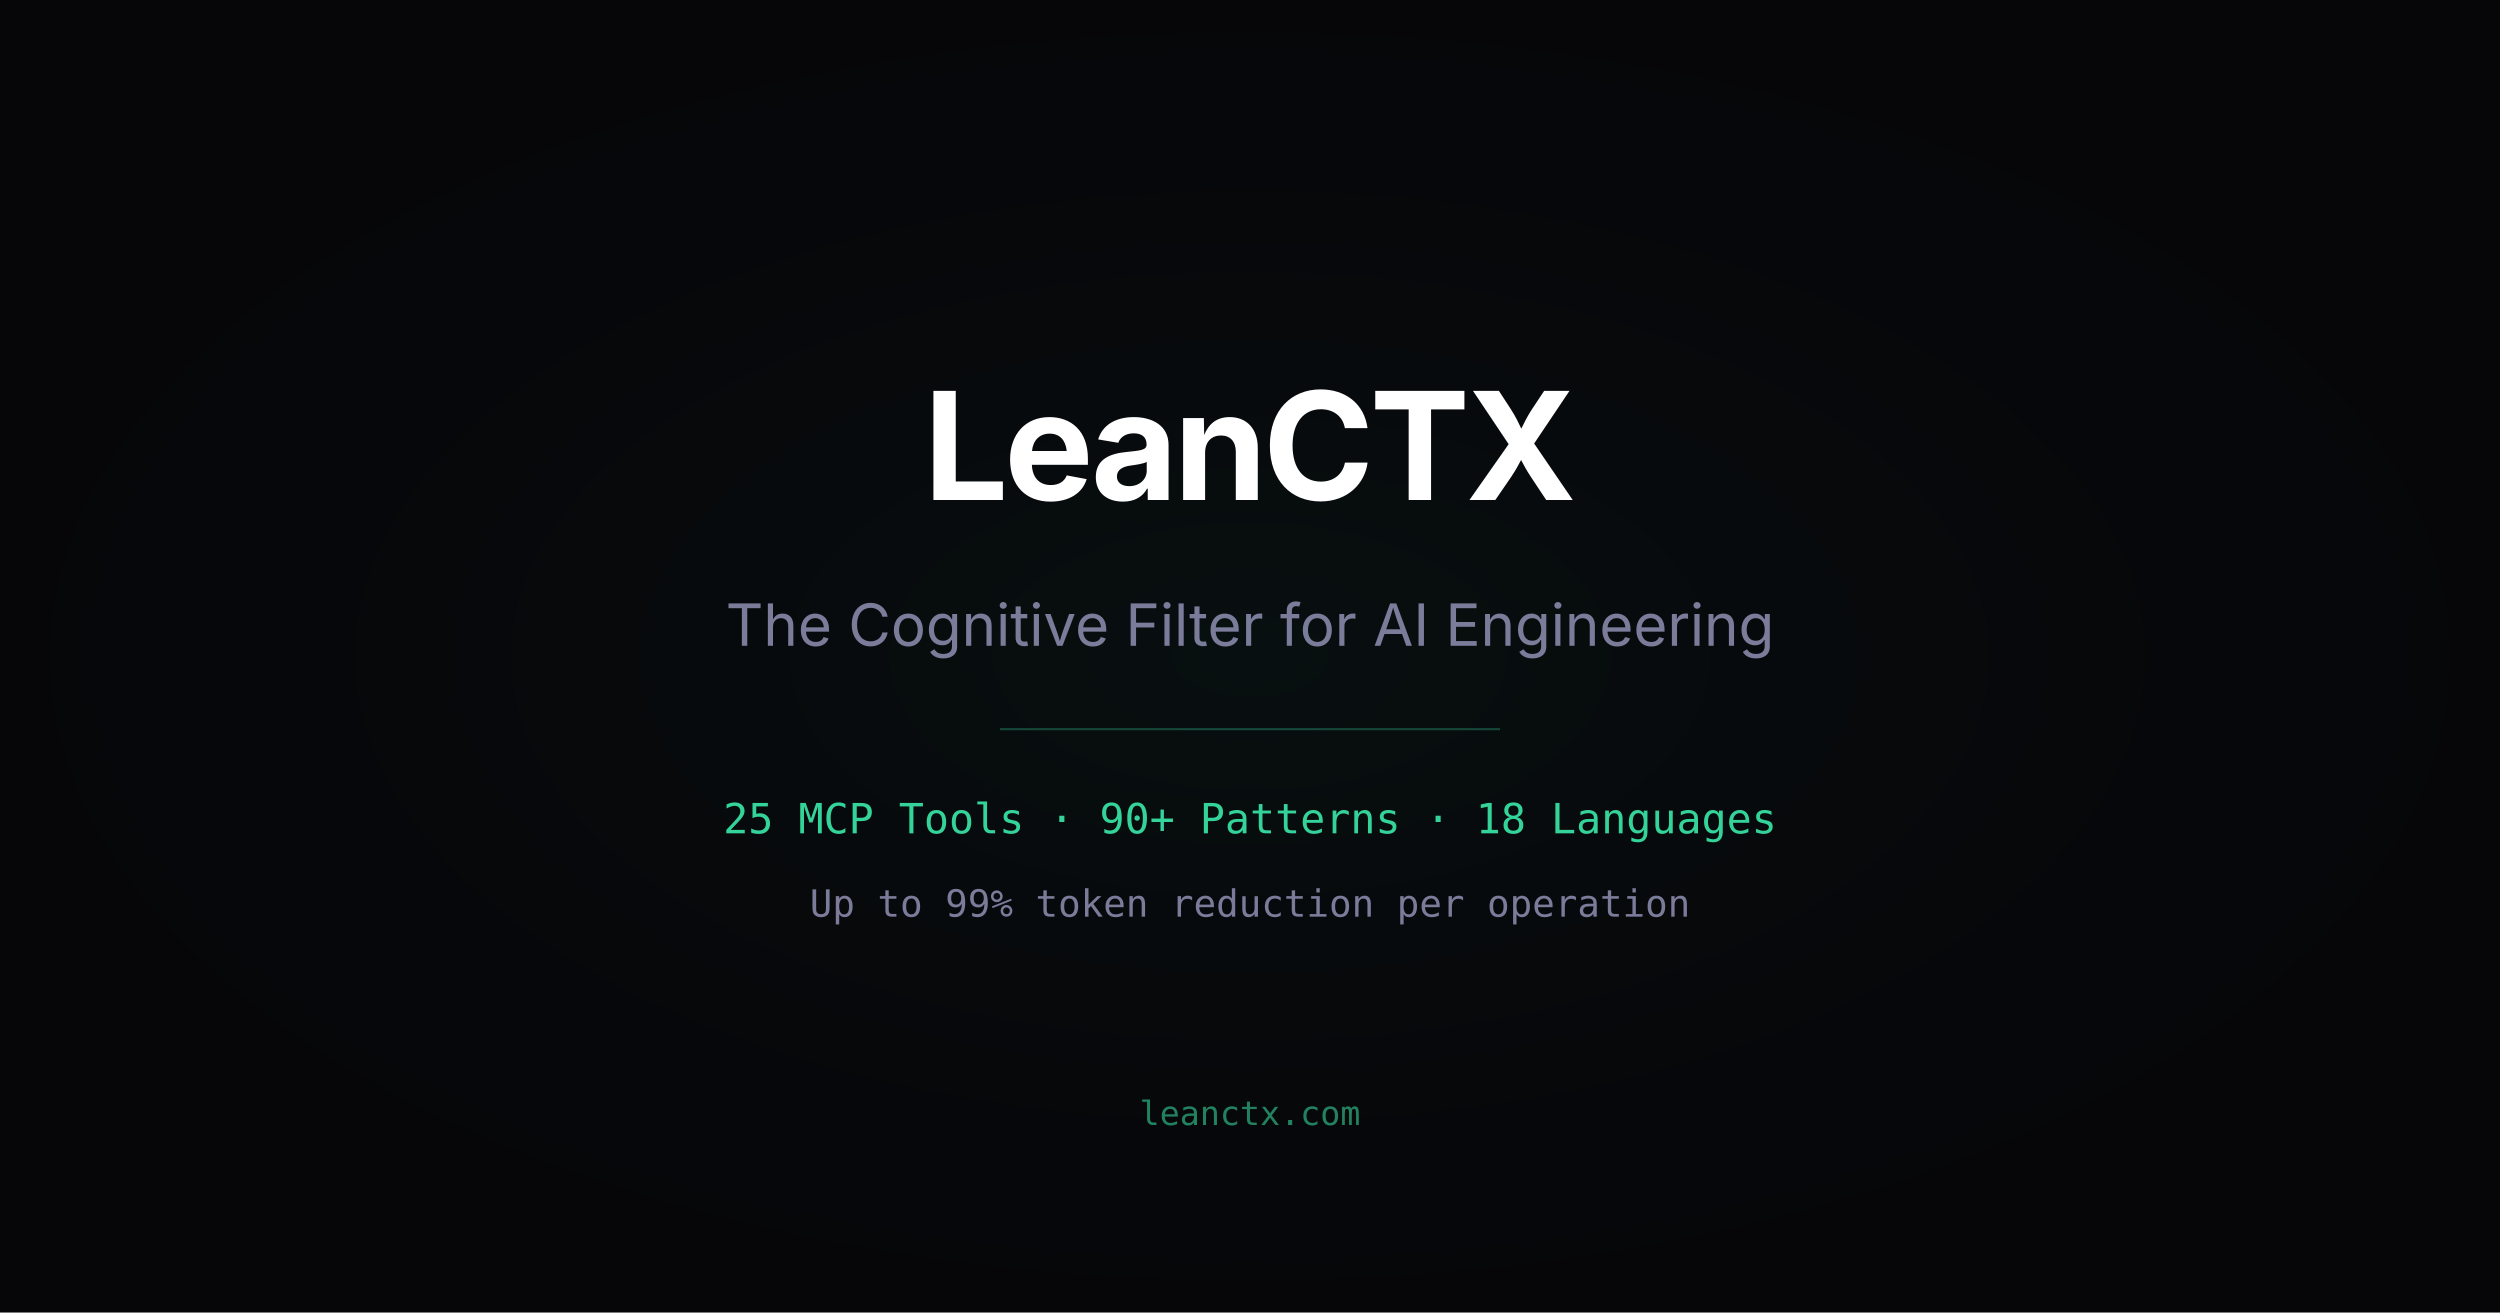
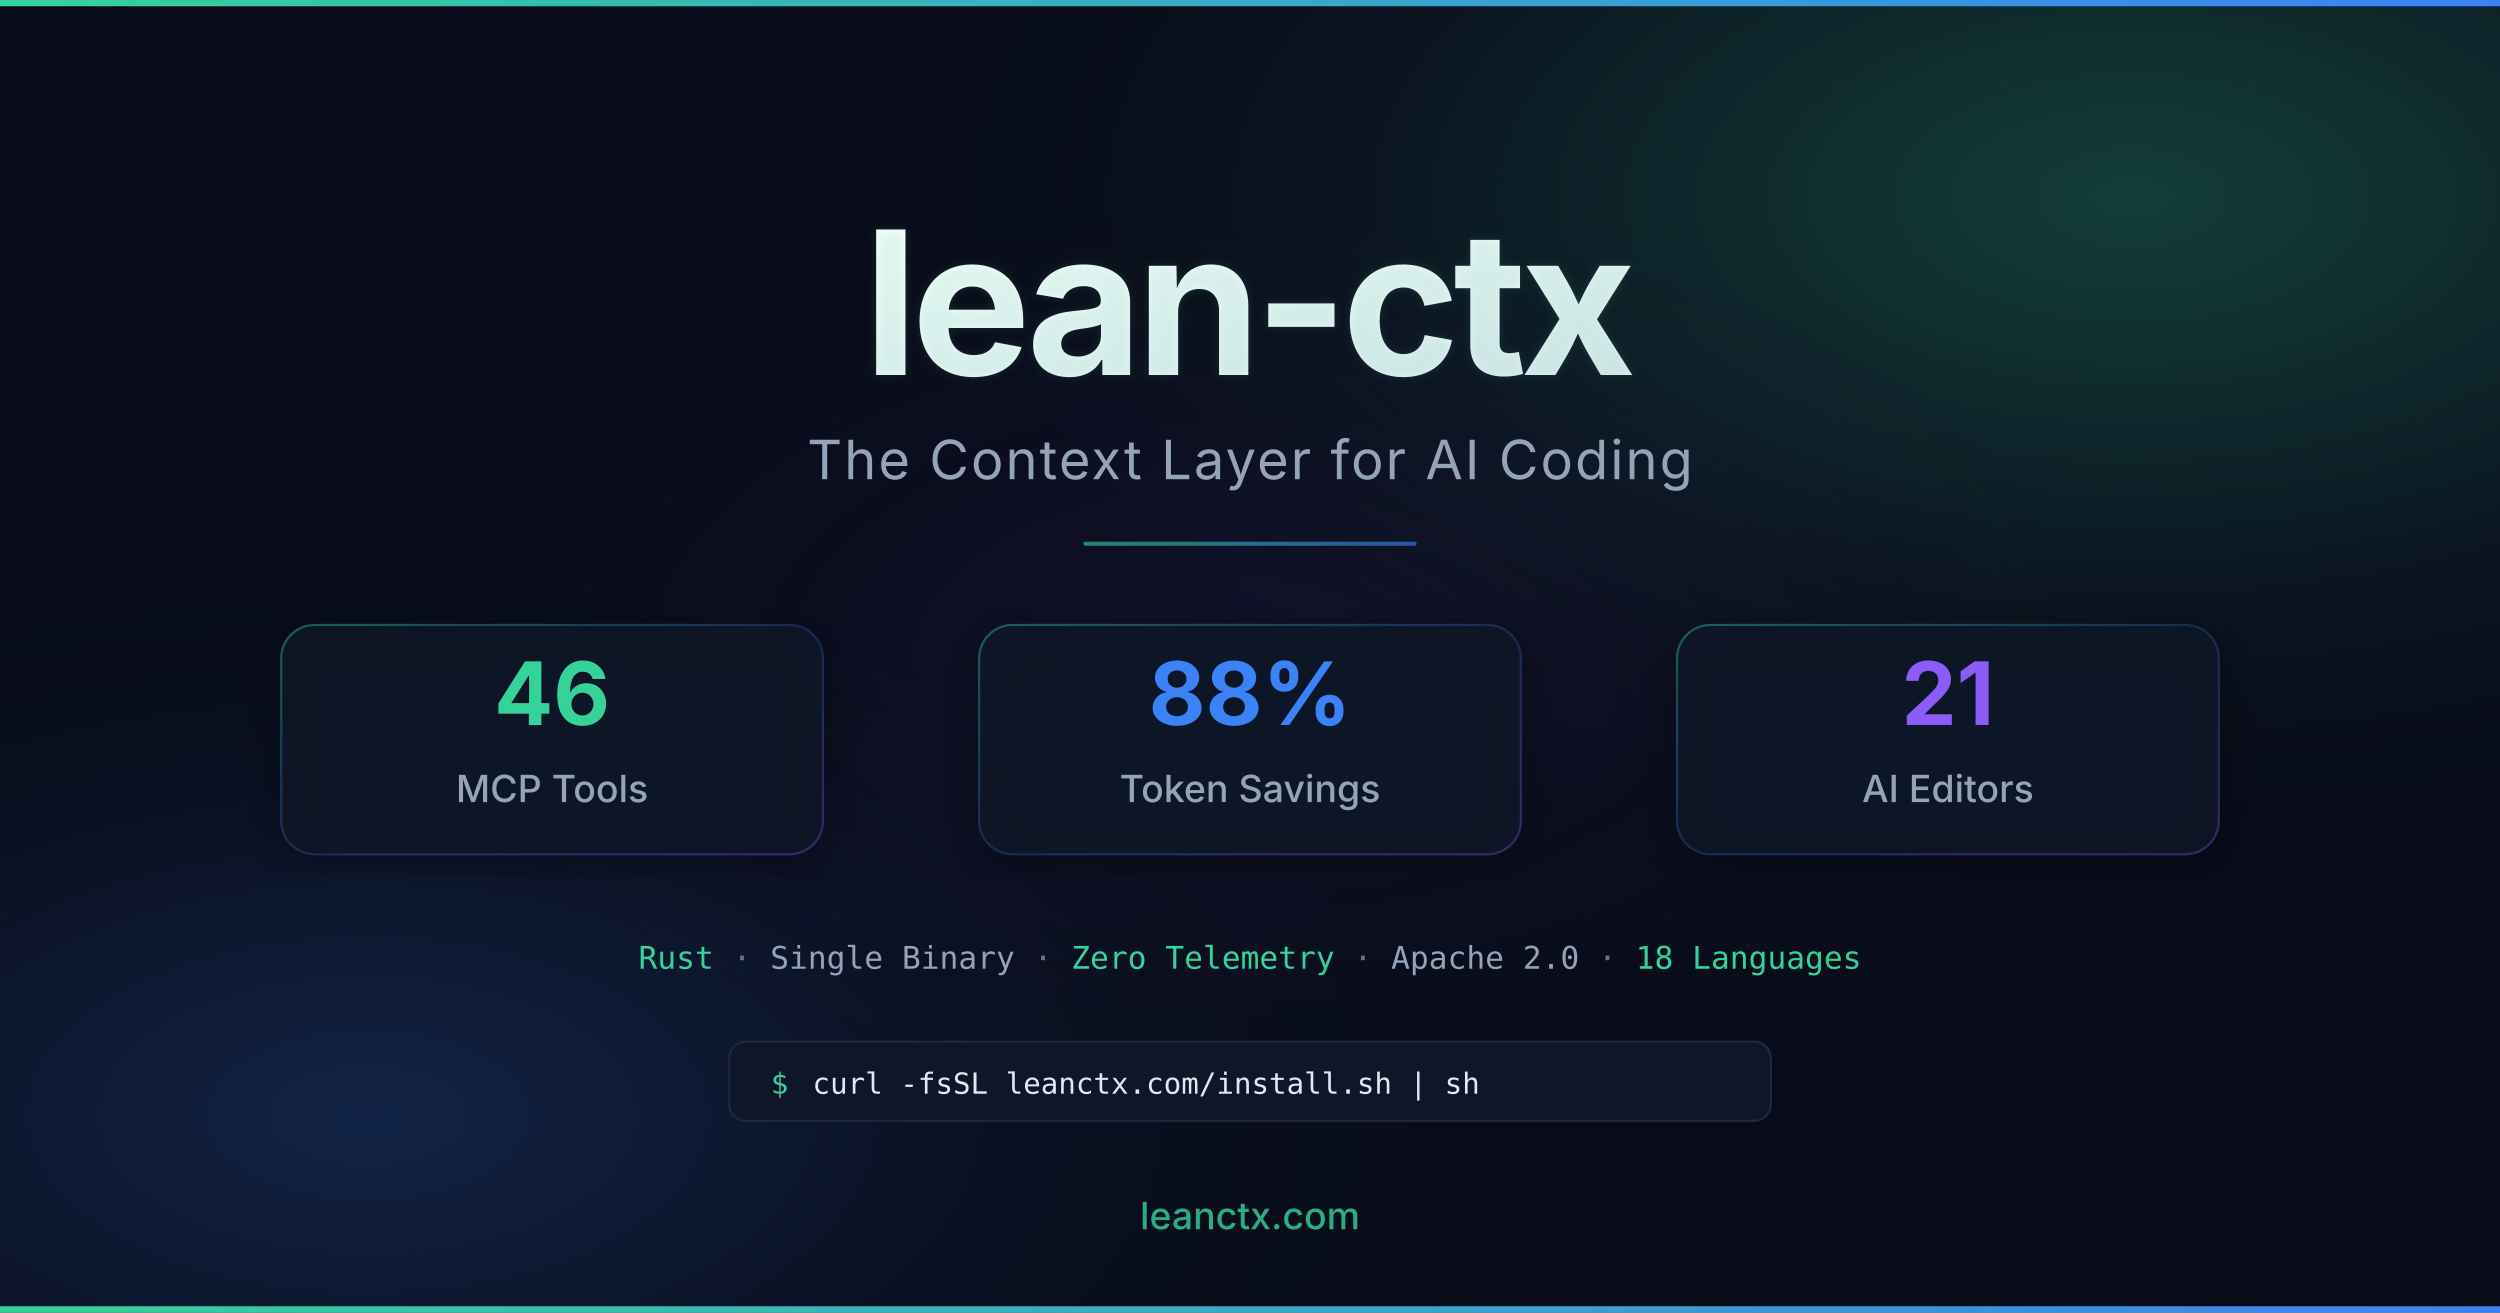
<svg xmlns="http://www.w3.org/2000/svg" width="1200" height="630" viewBox="0 0 1200 630" fill="none">
-   <rect width="1200" height="630" fill="#060609" />
-   <rect x="0" y="0" width="1200" height="630" fill="url(#grad)" opacity="0.3" />
  <defs>
-     <radialGradient id="grad" cx="50%" cy="50%" r="60%">
-       <stop offset="0%" stop-color="#34d399" stop-opacity="0.15" />
-       <stop offset="100%" stop-color="#060609" stop-opacity="0" />
+     <radialGradient id="glow1" cx="85%" cy="15%" r="50%">
+       <stop offset="0%" stop-color="#34d399" stop-opacity="0.25" />
+       <stop offset="60%" stop-color="#34d399" stop-opacity="0.05" />
+       <stop offset="100%" stop-color="#0A0E1A" stop-opacity="0" />
    </radialGradient>
+     <radialGradient id="glow2" cx="15%" cy="85%" r="45%">
+       <stop offset="0%" stop-color="#3b82f6" stop-opacity="0.2" />
+       <stop offset="50%" stop-color="#3b82f6" stop-opacity="0.05" />
+       <stop offset="100%" stop-color="#0A0E1A" stop-opacity="0" />
+     </radialGradient>
+     <radialGradient id="glow3" cx="50%" cy="50%" r="40%">
+       <stop offset="0%" stop-color="#8b5cf6" stop-opacity="0.08" />
+       <stop offset="100%" stop-color="#0A0E1A" stop-opacity="0" />
+     </radialGradient>
+     <linearGradient id="textGrad" x1="0%" y1="0%" x2="100%" y2="100%">
+       <stop offset="0%" stop-color="#ffffff" />
+       <stop offset="100%" stop-color="#e2e8f0" />
+     </linearGradient>
+     <linearGradient id="accentGrad" x1="0%" y1="0%" x2="100%" y2="0%">
+       <stop offset="0%" stop-color="#34d399" />
+       <stop offset="100%" stop-color="#3b82f6" />
+     </linearGradient>
+     <linearGradient id="cardBorder" x1="0%" y1="0%" x2="100%" y2="100%">
+       <stop offset="0%" stop-color="#34d399" stop-opacity="0.4" />
+       <stop offset="50%" stop-color="#3b82f6" stop-opacity="0.2" />
+       <stop offset="100%" stop-color="#8b5cf6" stop-opacity="0.3" />
+     </linearGradient>
+     <filter id="titleGlow">
+       <feGaussianBlur in="SourceGraphic" stdDeviation="2" />
+     </filter>
+     <filter id="cardShadow">
+       <feDropShadow dx="0" dy="4" stdDeviation="12" flood-color="#000000" flood-opacity="0.4" />
+     </filter>
+     <pattern id="grid" width="40" height="40" patternUnits="userSpaceOnUse">
+       <circle cx="1" cy="1" r="0.5" fill="#ffffff" opacity="0.03" />
+     </pattern>
  </defs>
-   <text x="600" y="240" text-anchor="middle" font-family="system-ui, -apple-system, sans-serif" font-size="72" font-weight="700" fill="#ffffff" letter-spacing="-2">LeanCTX</text>
-   <text x="600" y="310" text-anchor="middle" font-family="system-ui, -apple-system, sans-serif" font-size="28" font-weight="400" fill="#7b7b9a">The Cognitive Filter for AI Engineering</text>
-   <line x1="480" y1="350" x2="720" y2="350" stroke="#34d399" stroke-opacity="0.3" stroke-width="1" />
-   <text x="600" y="400" text-anchor="middle" font-family="monospace" font-size="20" fill="#34d399">25 MCP Tools  ·  90+ Patterns  ·  18 Languages</text>
-   <text x="600" y="440" text-anchor="middle" font-family="monospace" font-size="18" fill="#7b7b9a">Up to 99% token reduction per operation</text>
-   <text x="600" y="540" text-anchor="middle" font-family="monospace" font-size="16" fill="#34d399" opacity="0.6">leanctx.com</text>
+   <rect width="1200" height="630" fill="#080C1A" />
+   <rect width="1200" height="630" fill="url(#glow1)" />
+   <rect width="1200" height="630" fill="url(#glow2)" />
+   <rect width="1200" height="630" fill="url(#glow3)" />
+   <rect width="1200" height="630" fill="url(#grid)" />
+   <rect x="0" y="0" width="1200" height="3" fill="url(#accentGrad)" />
+   <text x="600" y="180" text-anchor="middle" font-family="'Space Grotesk', 'Inter', system-ui, sans-serif" font-size="96" font-weight="700" fill="url(#textGrad)" letter-spacing="-3">lean-ctx</text>
+   <text x="600" y="180" text-anchor="middle" font-family="'Space Grotesk', 'Inter', system-ui, sans-serif" font-size="96" font-weight="700" fill="#34d399" letter-spacing="-3" opacity="0.15" filter="url(#titleGlow)">lean-ctx</text>
+   <text x="600" y="230" text-anchor="middle" font-family="'Inter', system-ui, sans-serif" font-size="26" font-weight="400" fill="#94a3b8" letter-spacing="1">The Context Layer for AI Coding</text>
+   <rect x="520" y="260" width="160" height="2" rx="1" fill="url(#accentGrad)" opacity="0.6" />
+   <g filter="url(#cardShadow)">
+     <rect x="135" y="300" width="260" height="110" rx="16" fill="#0F1629" opacity="0.9" />
+     <rect x="135" y="300" width="260" height="110" rx="16" fill="none" stroke="url(#cardBorder)" stroke-width="1" />
+     <text x="265" y="348" text-anchor="middle" font-family="'Space Grotesk', 'Inter', system-ui, sans-serif" font-size="42" font-weight="700" fill="#34d399">46</text>
+     <text x="265" y="385" text-anchor="middle" font-family="'Inter', system-ui, sans-serif" font-size="18" font-weight="500" fill="#94a3b8">MCP Tools</text>
+   </g>
+   <g filter="url(#cardShadow)">
+     <rect x="470" y="300" width="260" height="110" rx="16" fill="#0F1629" opacity="0.9" />
+     <rect x="470" y="300" width="260" height="110" rx="16" fill="none" stroke="url(#cardBorder)" stroke-width="1" />
+     <text x="600" y="348" text-anchor="middle" font-family="'Space Grotesk', 'Inter', system-ui, sans-serif" font-size="42" font-weight="700" fill="#3b82f6">88%</text>
+     <text x="600" y="385" text-anchor="middle" font-family="'Inter', system-ui, sans-serif" font-size="18" font-weight="500" fill="#94a3b8">Token Savings</text>
+   </g>
+   <g filter="url(#cardShadow)">
+     <rect x="805" y="300" width="260" height="110" rx="16" fill="#0F1629" opacity="0.9" />
+     <rect x="805" y="300" width="260" height="110" rx="16" fill="none" stroke="url(#cardBorder)" stroke-width="1" />
+     <text x="935" y="348" text-anchor="middle" font-family="'Space Grotesk', 'Inter', system-ui, sans-serif" font-size="42" font-weight="700" fill="#8b5cf6">21</text>
+     <text x="935" y="385" text-anchor="middle" font-family="'Inter', system-ui, sans-serif" font-size="18" font-weight="500" fill="#94a3b8">AI Editors</text>
+   </g>
+   <text x="600" y="465" text-anchor="middle" font-family="'JetBrains Mono', monospace" font-size="15" fill="#64748b">
+     <tspan fill="#34d399">Rust</tspan>  ·  <tspan fill="#94a3b8">Single Binary</tspan>  ·  <tspan fill="#34d399">Zero Telemetry</tspan>  ·  <tspan fill="#94a3b8">Apache 2.0</tspan>  ·  <tspan fill="#34d399">18 Languages</tspan>
+   </text>
+   <rect x="350" y="500" width="500" height="38" rx="8" fill="#0F1629" stroke="#1e293b" stroke-width="1" />
+   <text x="370" y="525" font-family="'JetBrains Mono', monospace" font-size="14" fill="#34d399">$</text>
+   <text x="390" y="525" font-family="'JetBrains Mono', monospace" font-size="14" fill="#e2e8f0">curl -fsSL leanctx.com/install.sh | sh</text>
+   <text x="600" y="590" text-anchor="middle" font-family="'Inter', system-ui, sans-serif" font-size="18" font-weight="500" fill="#34d399" opacity="0.8">leanctx.com</text>
+   <rect x="0" y="627" width="1200" height="3" fill="url(#accentGrad)" />
</svg>
